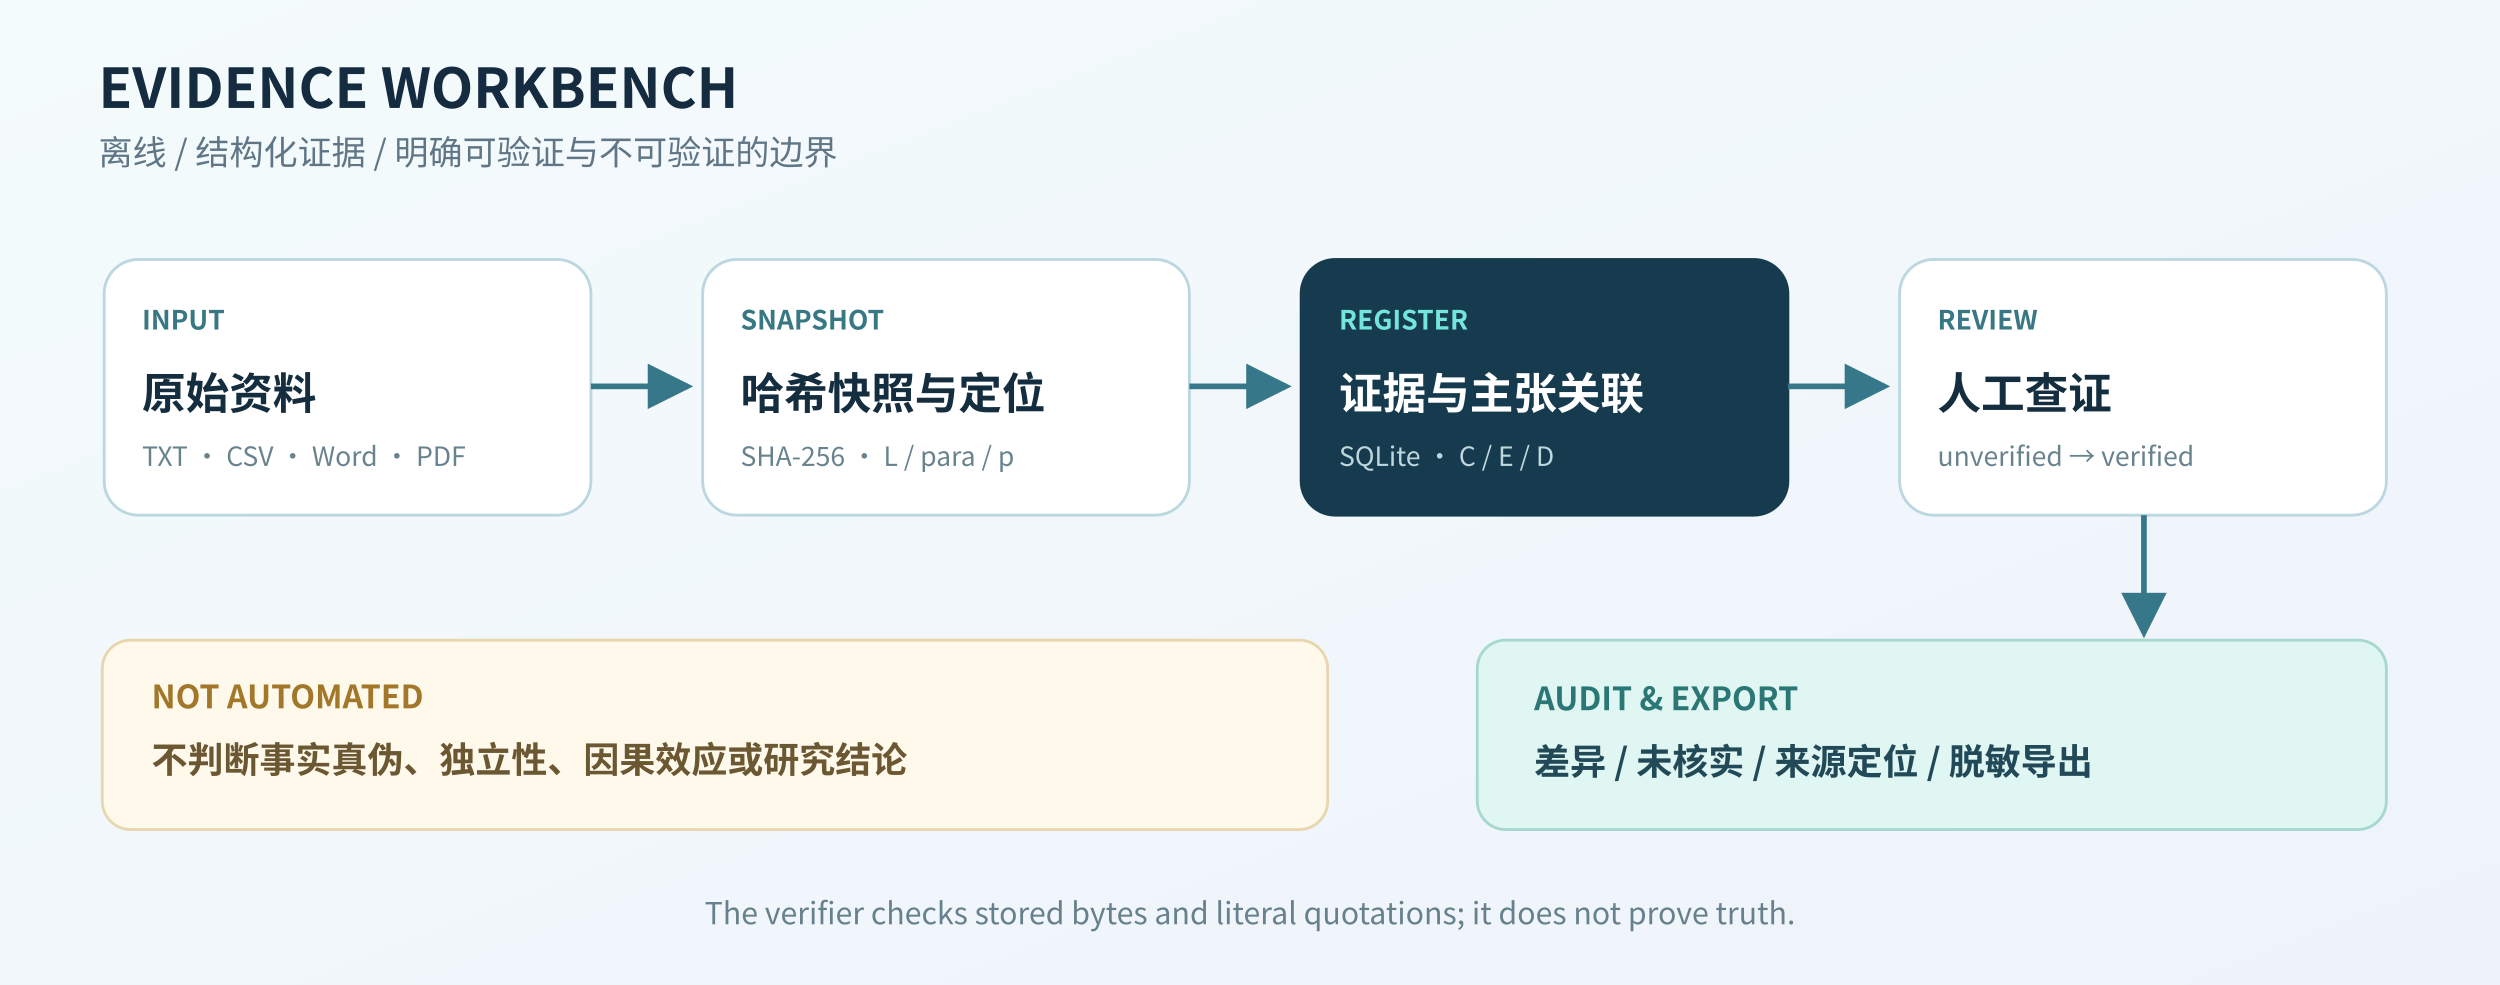
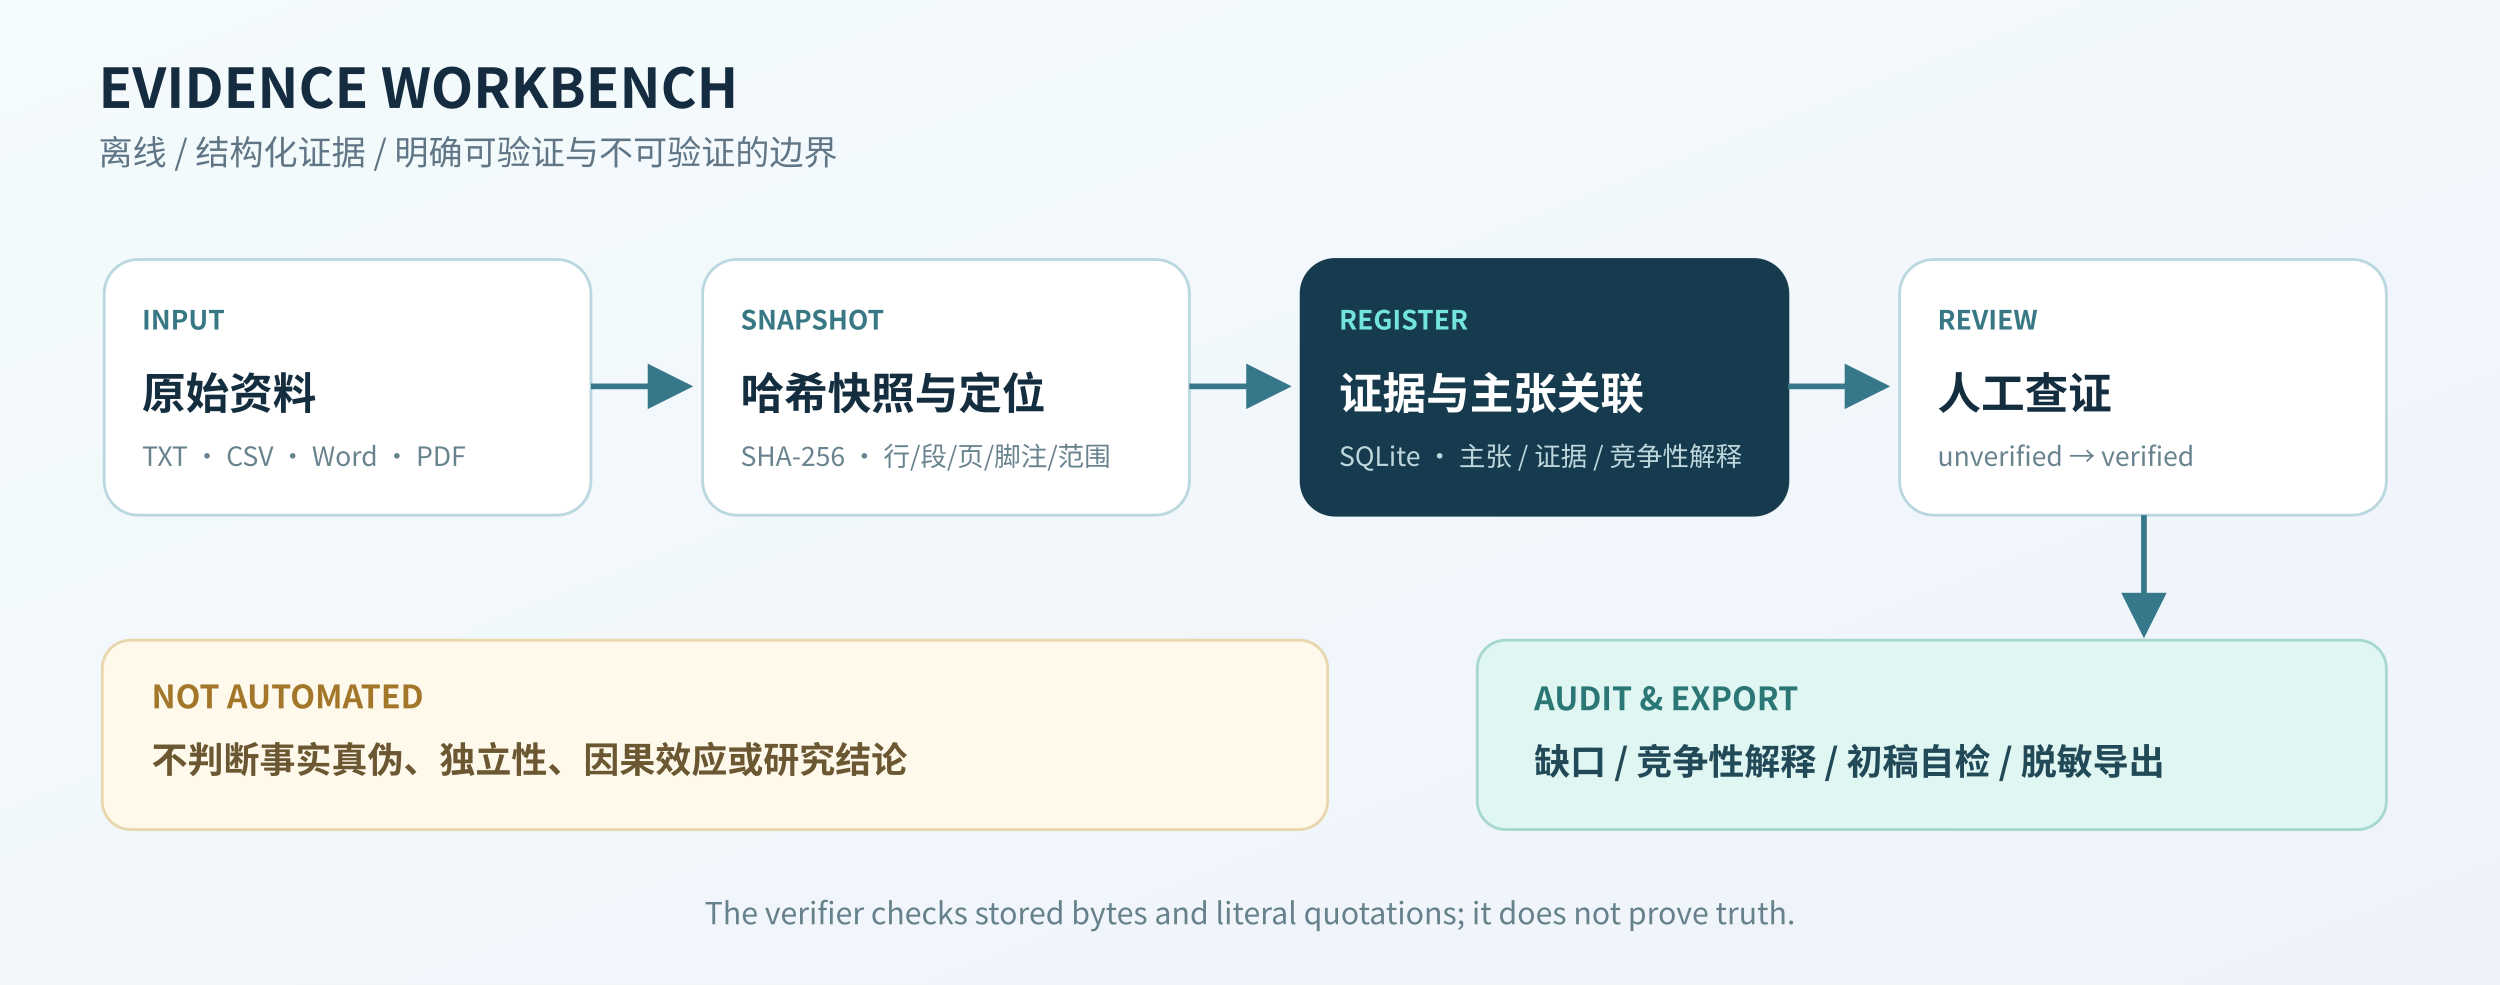
- <svg xmlns="http://www.w3.org/2000/svg" width="1320" height="520" viewBox="0 0 1320 520" role="img" aria-label="Evidence workbench architecture and human verification boundaries">
+ <svg xmlns="http://www.w3.org/2000/svg" width="1320" height="520" viewBox="0 0 1320 520" role="img" aria-label="Evidence workbench architecture: snapshots, locators, claims with rival explanations, human review, audit, draft check and redacted export">
  <defs>
    <linearGradient id="soft" x1="0" y1="0" x2="1" y2="1">
      <stop offset="0" stop-color="#F4FBFC" />
      <stop offset="1" stop-color="#EEF3FA" />
    </linearGradient>
    <linearGradient id="nav" x1="0" y1="0" x2="1" y2="1">
      <stop offset="0" stop-color="#142943" />
      <stop offset="1" stop-color="#0B1628" />
    </linearGradient>
    <marker id="arrow" markerWidth="8" markerHeight="8" refX="7" refY="4" orient="auto">
      <path d="M0,0 L8,4 L0,8 Z" fill="#367789" />
    </marker>
  </defs>
  <rect x="0" y="0" width="1320" height="520" rx="0" fill="url(#soft)" stroke="none" stroke-width="0" />
  <text x="52" y="57" font-family="'Noto Sans CJK SC','Microsoft YaHei','PingFang SC','Segoe UI',Arial,sans-serif" font-size="29" font-weight="800" fill="#142B40" text-anchor="start">EVIDENCE WORKBENCH</text>
  <text x="52" y="87" font-family="'Noto Sans CJK SC','Microsoft YaHei','PingFang SC','Segoe UI',Arial,sans-serif" font-size="18" font-weight="500" fill="#607686" text-anchor="start">离线 / 结构化证据 / 明确可验证与不可验证的边界</text>
  <rect x="55" y="137" width="257" height="135" rx="18" fill="#FFFFFF" stroke="#BBD7E0" stroke-width="1.5" />
  <text x="75" y="174" font-family="'Noto Sans CJK SC','Microsoft YaHei','PingFang SC','Segoe UI',Arial,sans-serif" font-size="14" font-weight="800" fill="#387884" text-anchor="start">INPUT</text>
  <text x="75" y="216" font-family="'Noto Sans CJK SC','Microsoft YaHei','PingFang SC','Segoe UI',Arial,sans-serif" font-size="23" font-weight="700" fill="#142E40" text-anchor="start">原始资料</text>
  <text x="75" y="246" font-family="'Noto Sans CJK SC','Microsoft YaHei','PingFang SC','Segoe UI',Arial,sans-serif" font-size="14" font-weight="500" fill="#68838E" text-anchor="start">TXT · CSV · Word · PDF</text>
  <rect x="371" y="137" width="257" height="135" rx="18" fill="#FFFFFF" stroke="#BBD7E0" stroke-width="1.5" />
  <text x="391" y="174" font-family="'Noto Sans CJK SC','Microsoft YaHei','PingFang SC','Segoe UI',Arial,sans-serif" font-size="14" font-weight="800" fill="#387884" text-anchor="start">SNAPSHOT</text>
  <text x="391" y="216" font-family="'Noto Sans CJK SC','Microsoft YaHei','PingFang SC','Segoe UI',Arial,sans-serif" font-size="23" font-weight="700" fill="#142E40" text-anchor="start">哈希快照与定位</text>
-   <text x="391" y="246" font-family="'Noto Sans CJK SC','Microsoft YaHei','PingFang SC','Segoe UI',Arial,sans-serif" font-size="14" font-weight="500" fill="#68838E" text-anchor="start">SHA-256 · L / para / p</text>
+   <text x="391" y="246" font-family="'Noto Sans CJK SC','Microsoft YaHei','PingFang SC','Segoe UI',Arial,sans-serif" font-size="14" font-weight="500" fill="#68838E" text-anchor="start">SHA-256 · 行/段/页/脚注/范围</text>
  <rect x="687" y="137" width="257" height="135" rx="18" fill="#163B4E" stroke="#163B4E" stroke-width="1.5" />
  <text x="707" y="174" font-family="'Noto Sans CJK SC','Microsoft YaHei','PingFang SC','Segoe UI',Arial,sans-serif" font-size="14" font-weight="800" fill="#74E5DA" text-anchor="start">REGISTER</text>
  <text x="707" y="216" font-family="'Noto Sans CJK SC','Microsoft YaHei','PingFang SC','Segoe UI',Arial,sans-serif" font-size="23" font-weight="700" fill="#FFFFFF" text-anchor="start">证据与主张关联</text>
-   <text x="707" y="246" font-family="'Noto Sans CJK SC','Microsoft YaHei','PingFang SC','Segoe UI',Arial,sans-serif" font-size="14" font-weight="500" fill="#BED7DD" text-anchor="start">SQLite · C / E / D</text>
+   <text x="707" y="246" font-family="'Noto Sans CJK SC','Microsoft YaHei','PingFang SC','Segoe UI',Arial,sans-serif" font-size="14" font-weight="500" fill="#BED7DD" text-anchor="start">SQLite · 主张 / 证据 / 竞争性解释</text>
  <rect x="1003" y="137" width="257" height="135" rx="18" fill="#FFFFFF" stroke="#BBD7E0" stroke-width="1.5" />
  <text x="1023" y="174" font-family="'Noto Sans CJK SC','Microsoft YaHei','PingFang SC','Segoe UI',Arial,sans-serif" font-size="14" font-weight="800" fill="#387884" text-anchor="start">REVIEW</text>
  <text x="1023" y="216" font-family="'Noto Sans CJK SC','Microsoft YaHei','PingFang SC','Segoe UI',Arial,sans-serif" font-size="23" font-weight="700" fill="#142E40" text-anchor="start">人工查证</text>
  <text x="1023" y="246" font-family="'Noto Sans CJK SC','Microsoft YaHei','PingFang SC','Segoe UI',Arial,sans-serif" font-size="14" font-weight="500" fill="#68838E" text-anchor="start">unverified → verified</text>
  <line x1="312" y1="204" x2="363" y2="204" stroke="#367789" stroke-width="3" marker-end="url(#arrow)" />
  <line x1="628" y1="204" x2="679" y2="204" stroke="#367789" stroke-width="3" marker-end="url(#arrow)" />
  <line x1="944" y1="204" x2="995" y2="204" stroke="#367789" stroke-width="3" marker-end="url(#arrow)" />
  <line x1="1132" y1="272" x2="1132" y2="334" stroke="#367789" stroke-width="3" marker-end="url(#arrow)" />
  <rect x="780" y="338" width="480" height="100" rx="15" fill="#E0F6F2" stroke="#A7D8D0" stroke-width="1.5" />
  <text x="810" y="375" font-family="'Noto Sans CJK SC','Microsoft YaHei','PingFang SC','Segoe UI',Arial,sans-serif" font-size="17" font-weight="800" fill="#2A7775" text-anchor="start">AUDIT &amp; EXPORT</text>
-   <text x="810" y="409" font-family="'Noto Sans CJK SC','Microsoft YaHei','PingFang SC','Segoe UI',Arial,sans-serif" font-size="19" font-weight="600" fill="#224957" text-anchor="start">差异 / 未核实 / 来源定位 / 脱敏导出</text>
+   <text x="810" y="409" font-family="'Noto Sans CJK SC','Microsoft YaHei','PingFang SC','Segoe UI',Arial,sans-serif" font-size="19" font-weight="600" fill="#224957" text-anchor="start">缺口 / 竞争性解释 / 初稿自检 / 脱敏导出</text>
  <rect x="54" y="338" width="647" height="100" rx="15" fill="#FFF9EC" stroke="#E8D7AE" stroke-width="1.5" />
  <text x="80" y="374" font-family="'Noto Sans CJK SC','Microsoft YaHei','PingFang SC','Segoe UI',Arial,sans-serif" font-size="17" font-weight="800" fill="#A2772A" text-anchor="start">NOT AUTOMATED</text>
  <text x="80" y="408" font-family="'Noto Sans CJK SC','Microsoft YaHei','PingFang SC','Segoe UI',Arial,sans-serif" font-size="19" font-weight="550" fill="#6B5832" text-anchor="start">不判断事实真伪、独立性、因果效应或研究结论</text>
  <text x="660" y="488" font-family="'Noto Sans CJK SC','Microsoft YaHei','PingFang SC','Segoe UI',Arial,sans-serif" font-size="16" font-weight="500" fill="#66818C" text-anchor="middle">The verifier checks stored bytes and literal quotations; it does not prove truth.</text>
</svg>
